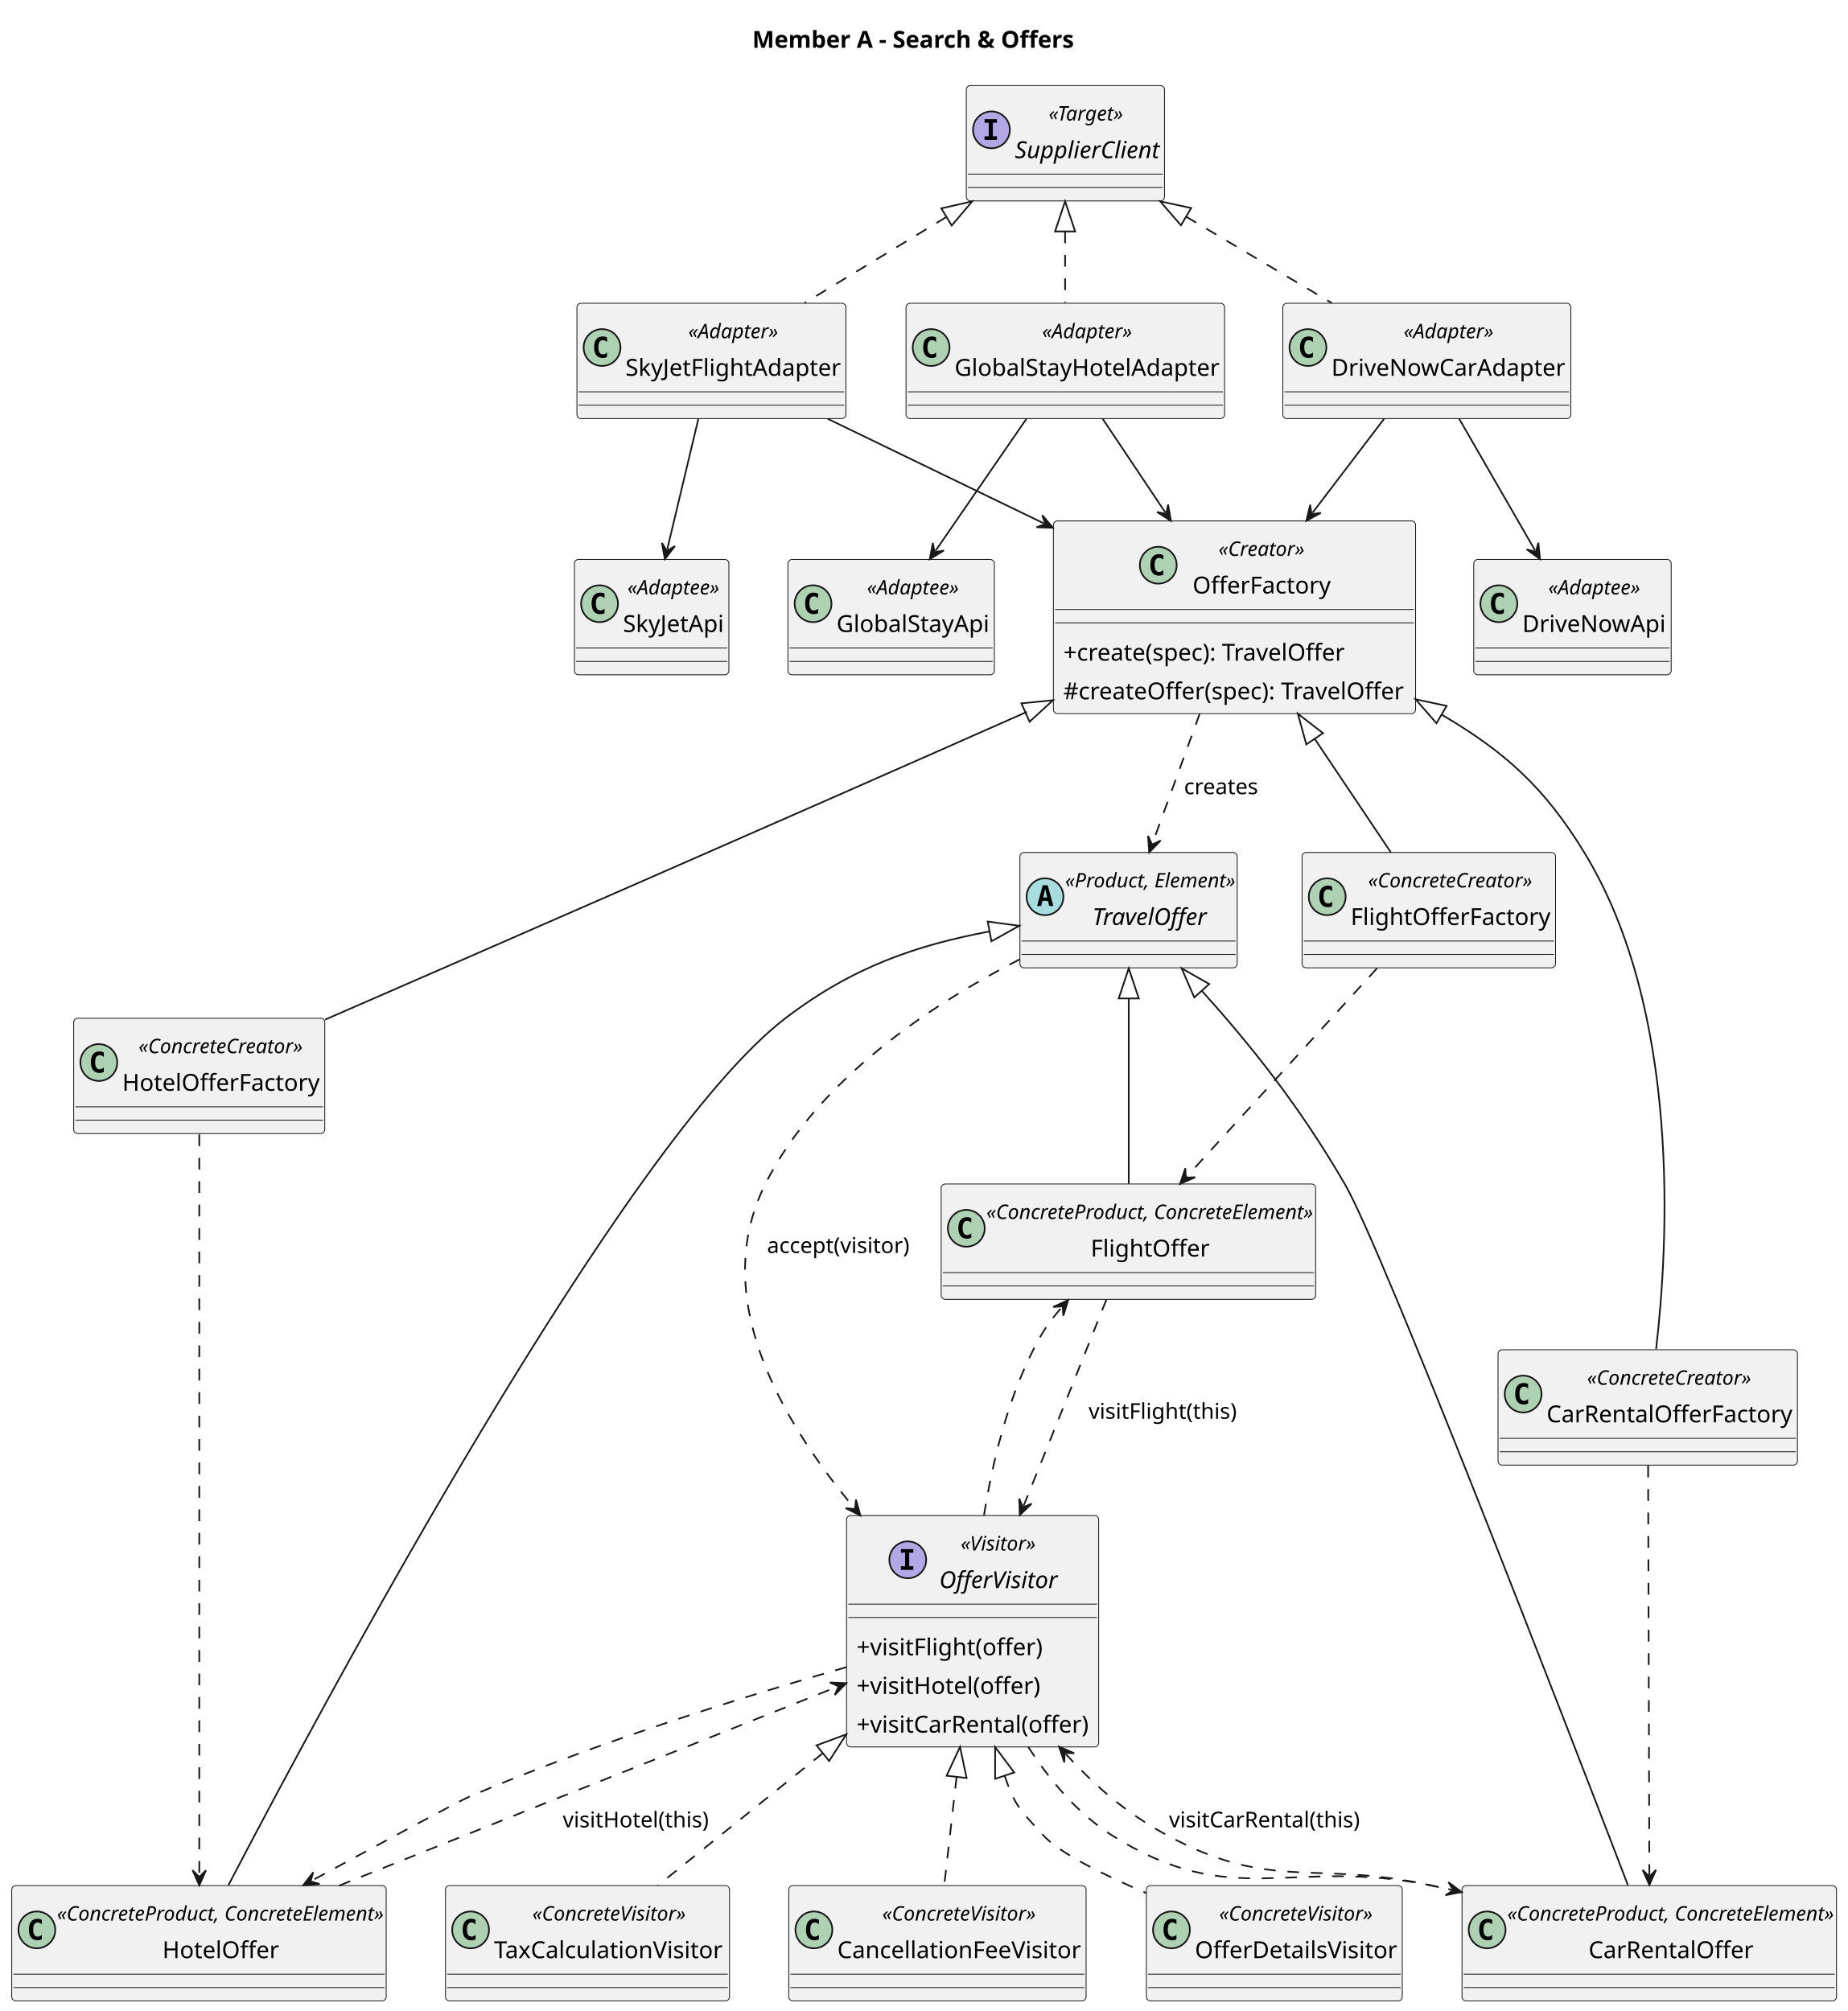
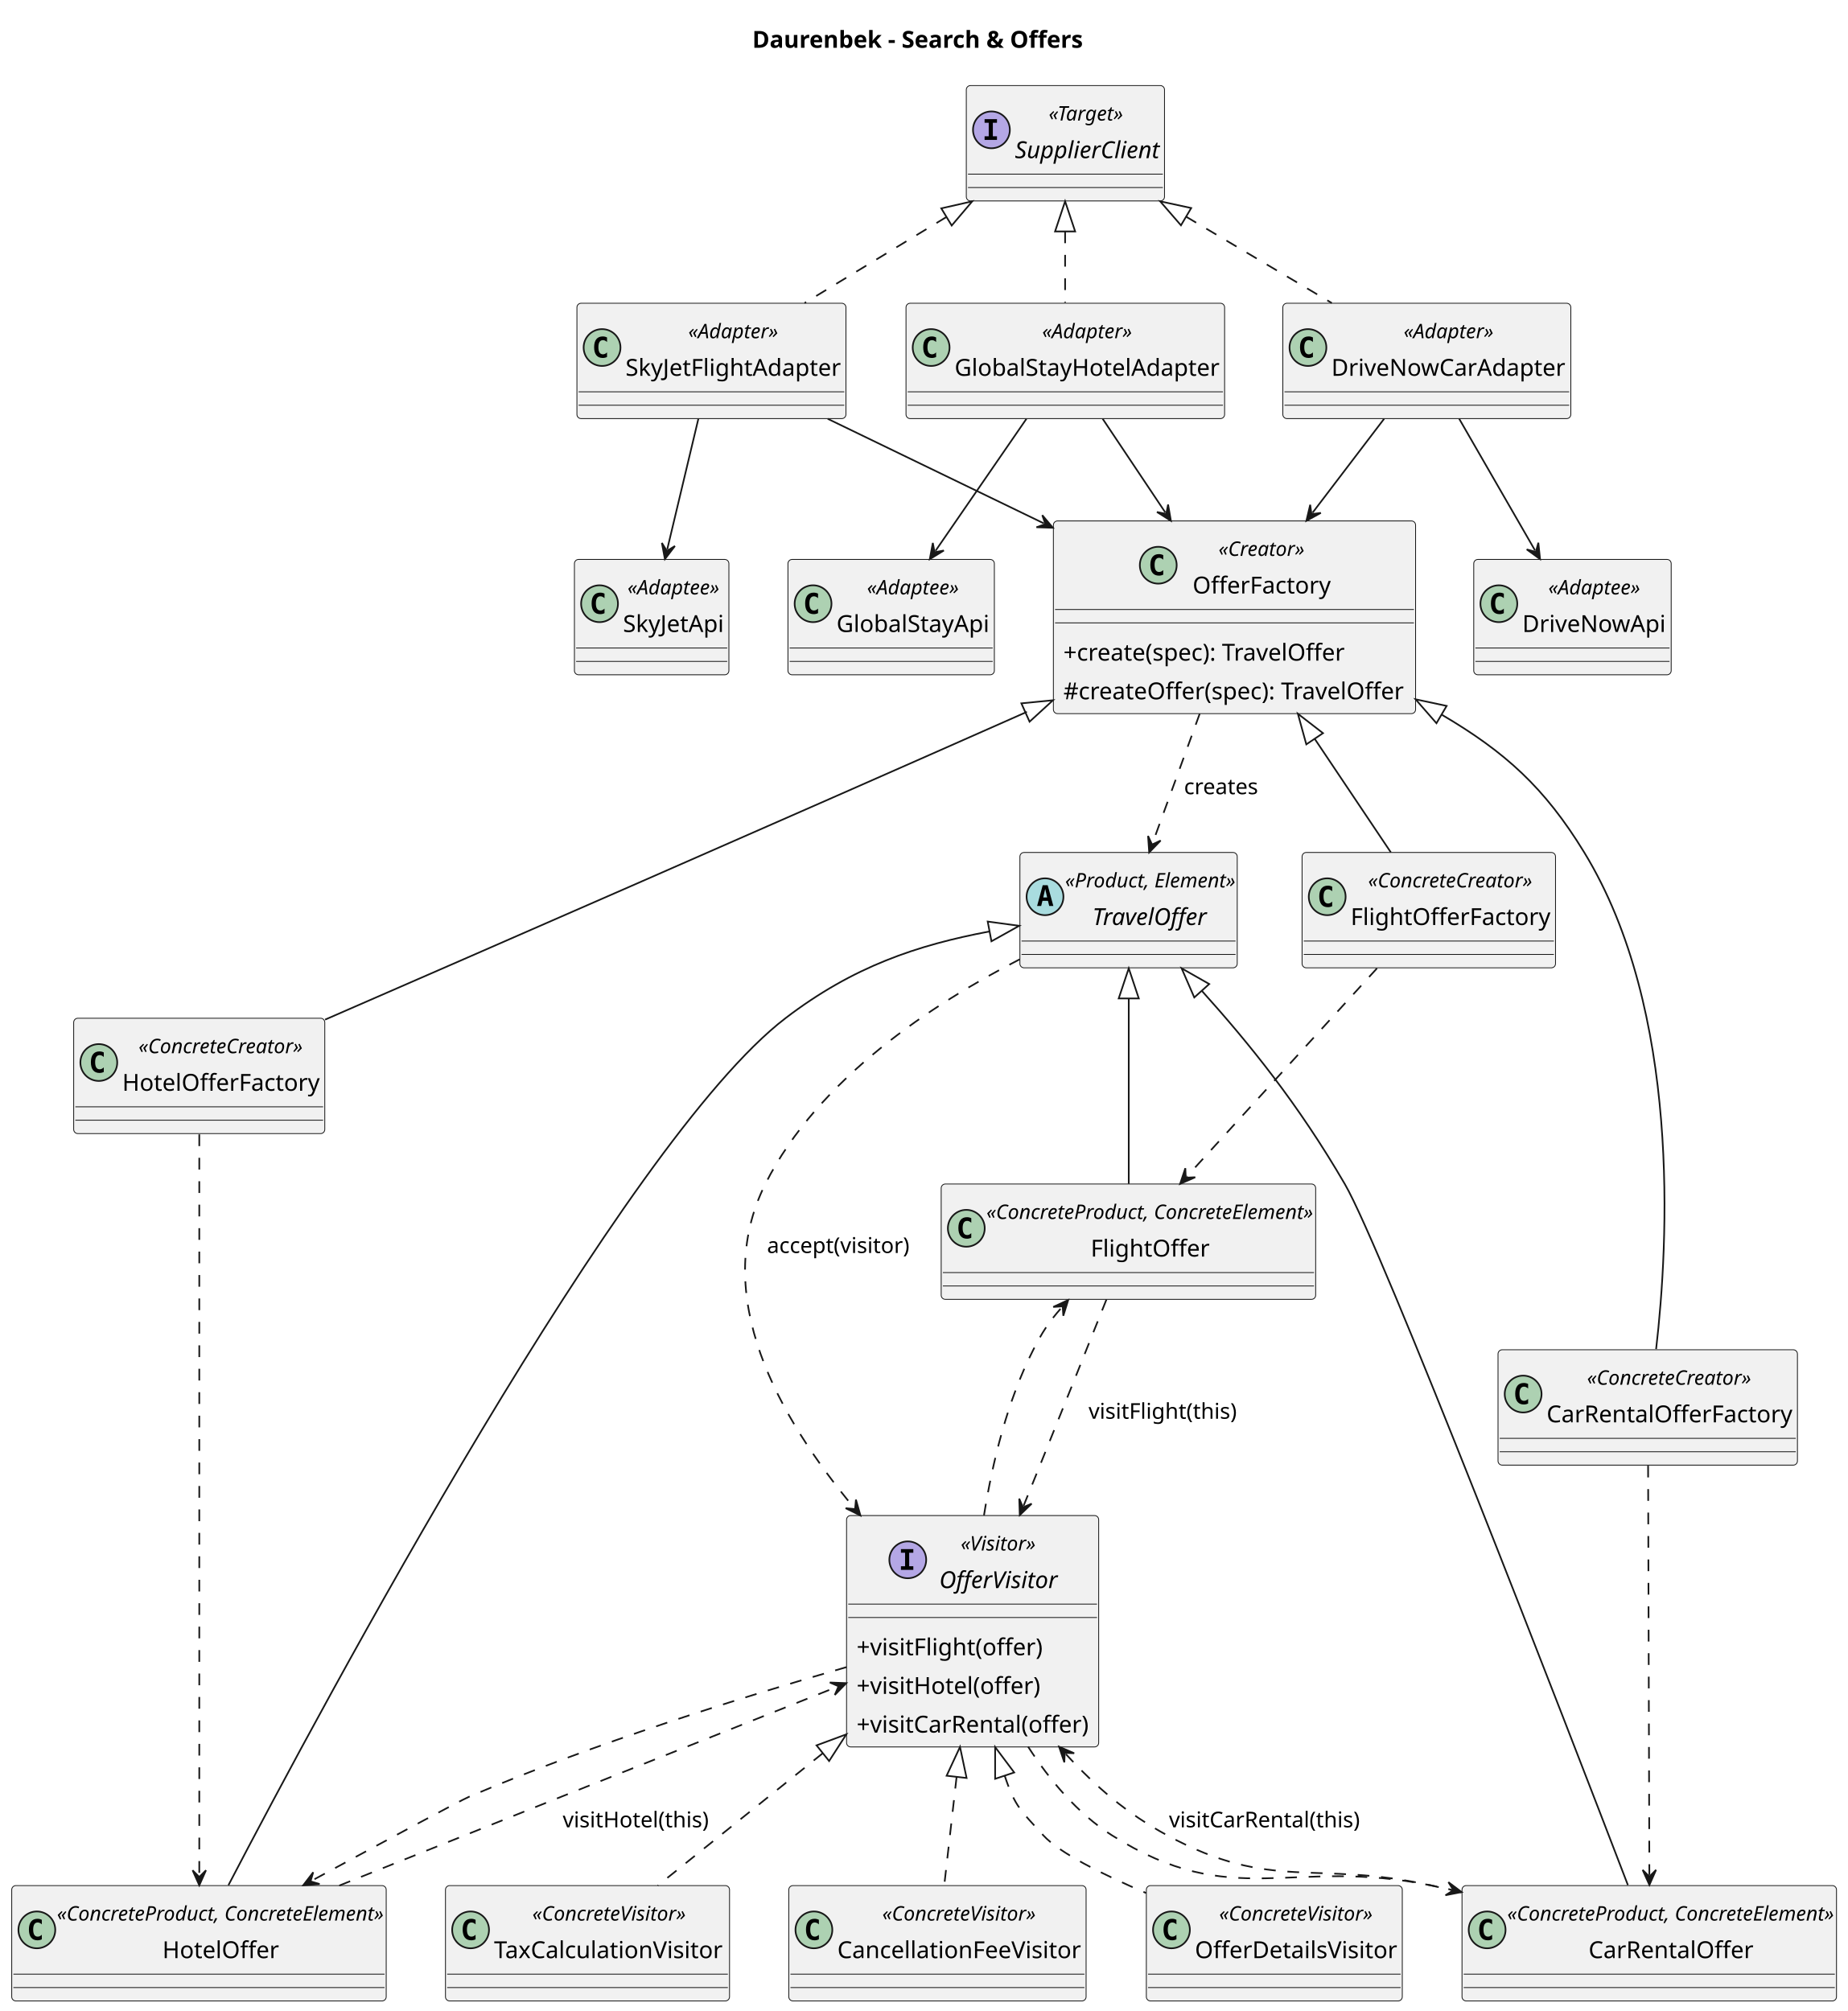
<svg xmlns="http://www.w3.org/2000/svg" contentStyleType="text/css" height="1201px" preserveAspectRatio="none" style="width:1103px;height:1201px;background:#FFFFFF;" version="1.1" viewBox="0 0 1103 1201" width="1103px" zoomAndPan="magnify">
  <defs />
  <g>
-     <text fill="#000000" font-family="sans-serif" font-size="14" font-weight="bold" lengthAdjust="spacing" textLength="191.225" x="449.194" y="28.536">Member A - Search &amp; Offers</text>
+     <text fill="#000000" font-family="sans-serif" font-size="14" font-weight="bold" lengthAdjust="spacing" textLength="191.225" x="449.194" y="28.536">Daurenbek - Search &amp; Offers</text>
    <g id="elem_OfferFactory">
      <rect codeLine="4" fill="#F1F1F1" height="115.1" id="OfferFactory" rx="2.5" ry="2.5" style="stroke:#181818;stroke-width:0.5;" width="216.273" x="629" y="311.1" />
      <ellipse cx="691.622" cy="337.55" fill="#ADD1B2" rx="11" ry="11" style="stroke:#181818;stroke-width:1;" />
      <path d="M694.591,343.19 Q694.012,343.487 693.372,343.628 Q692.731,343.784 692.028,343.784 Q689.528,343.784 688.2,342.144 Q686.887,340.487 686.887,337.362 Q686.887,334.237 688.2,332.581 Q689.528,330.925 692.028,330.925 Q692.731,330.925 693.372,331.081 Q694.028,331.237 694.591,331.534 L694.591,334.253 Q693.966,333.675 693.372,333.409 Q692.778,333.128 692.153,333.128 Q690.809,333.128 690.122,334.206 Q689.434,335.269 689.434,337.362 Q689.434,339.456 690.122,340.534 Q690.809,341.597 692.153,341.597 Q692.778,341.597 693.372,341.331 Q693.966,341.05 694.591,340.472 L694.591,343.19 Z " fill="#000000" />
      <text fill="#000000" font-family="sans-serif" font-size="12" font-style="italic" lengthAdjust="spacing" textLength="51.588" x="727.592" y="331.988">«Creator»</text>
      <text fill="#000000" font-family="sans-serif" font-size="14" lengthAdjust="spacing" textLength="82.53" x="712.122" y="354.436">OfferFactory</text>
      <line style="stroke:#181818;stroke-width:0.5;" x1="630" x2="844.273" y1="364" y2="364" />
      <line style="stroke:#181818;stroke-width:0.5;" x1="630" x2="844.273" y1="372" y2="372" />
      <text fill="#000000" font-family="sans-serif" font-size="14" lengthAdjust="spacing" textLength="168.993" x="635" y="394.536">+create(spec): TravelOffer</text>
      <text fill="#000000" font-family="sans-serif" font-size="14" lengthAdjust="spacing" textLength="204.273" x="635" y="417.636">#createOffer(spec): TravelOffer</text>
    </g>
    <g id="elem_FlightOfferFactory">
      <rect codeLine="8" fill="#F1F1F1" height="68.9" id="FlightOfferFactory" rx="2.5" ry="2.5" style="stroke:#181818;stroke-width:0.5;" width="151.336" x="777.5" y="509.1" />
      <ellipse cx="792.5" cy="535.55" fill="#ADD1B2" rx="11" ry="11" style="stroke:#181818;stroke-width:1;" />
      <path d="M795.469,541.191 Q794.891,541.487 794.25,541.628 Q793.609,541.784 792.906,541.784 Q790.406,541.784 789.078,540.144 Q787.766,538.487 787.766,535.362 Q787.766,532.237 789.078,530.581 Q790.406,528.925 792.906,528.925 Q793.609,528.925 794.25,529.081 Q794.906,529.237 795.469,529.534 L795.469,532.253 Q794.844,531.675 794.25,531.409 Q793.656,531.128 793.031,531.128 Q791.688,531.128 791,532.206 Q790.312,533.269 790.312,535.362 Q790.312,537.456 791,538.534 Q791.688,539.597 793.031,539.597 Q793.656,539.597 794.25,539.331 Q794.844,539.05 795.469,538.472 L795.469,541.191 Z " fill="#000000" />
      <text fill="#000000" font-family="sans-serif" font-size="12" font-style="italic" lengthAdjust="spacing" textLength="98.509" x="816.913" y="529.988">«ConcreteCreator»</text>
      <text fill="#000000" font-family="sans-serif" font-size="14" lengthAdjust="spacing" textLength="119.336" x="806.5" y="552.436">FlightOfferFactory</text>
      <line style="stroke:#181818;stroke-width:0.5;" x1="778.5" x2="927.836" y1="562" y2="562" />
      <line style="stroke:#181818;stroke-width:0.5;" x1="778.5" x2="927.836" y1="570" y2="570" />
    </g>
    <g id="elem_HotelOfferFactory">
      <rect codeLine="9" fill="#F1F1F1" height="68.9" id="HotelOfferFactory" rx="2.5" ry="2.5" style="stroke:#181818;stroke-width:0.5;" width="149.936" x="44" y="608.1" />
      <ellipse cx="59" cy="634.55" fill="#ADD1B2" rx="11" ry="11" style="stroke:#181818;stroke-width:1;" />
      <path d="M61.969,640.191 Q61.391,640.487 60.75,640.628 Q60.109,640.784 59.406,640.784 Q56.906,640.784 55.578,639.144 Q54.266,637.487 54.266,634.362 Q54.266,631.237 55.578,629.581 Q56.906,627.925 59.406,627.925 Q60.109,627.925 60.75,628.081 Q61.406,628.237 61.969,628.534 L61.969,631.253 Q61.344,630.675 60.75,630.409 Q60.156,630.128 59.531,630.128 Q58.188,630.128 57.5,631.206 Q56.812,632.269 56.812,634.362 Q56.812,636.456 57.5,637.534 Q58.188,638.597 59.531,638.597 Q60.156,638.597 60.75,638.331 Q61.344,638.05 61.969,637.472 L61.969,640.191 Z " fill="#000000" />
      <text fill="#000000" font-family="sans-serif" font-size="12" font-style="italic" lengthAdjust="spacing" textLength="98.509" x="82.713" y="628.988">«ConcreteCreator»</text>
      <text fill="#000000" font-family="sans-serif" font-size="14" lengthAdjust="spacing" textLength="117.936" x="73" y="651.436">HotelOfferFactory</text>
      <line style="stroke:#181818;stroke-width:0.5;" x1="45" x2="192.936" y1="661" y2="661" />
      <line style="stroke:#181818;stroke-width:0.5;" x1="45" x2="192.936" y1="669" y2="669" />
    </g>
    <g id="elem_CarRentalOfferFactory">
      <rect codeLine="10" fill="#F1F1F1" height="68.9" id="CarRentalOfferFactory" rx="2.5" ry="2.5" style="stroke:#181818;stroke-width:0.5;" width="178.789" x="894.5" y="806.1" />
      <ellipse cx="909.5" cy="832.55" fill="#ADD1B2" rx="11" ry="11" style="stroke:#181818;stroke-width:1;" />
      <path d="M912.469,838.191 Q911.891,838.487 911.25,838.628 Q910.609,838.784 909.906,838.784 Q907.406,838.784 906.078,837.144 Q904.766,835.487 904.766,832.362 Q904.766,829.237 906.078,827.581 Q907.406,825.925 909.906,825.925 Q910.609,825.925 911.25,826.081 Q911.906,826.237 912.469,826.534 L912.469,829.253 Q911.844,828.675 911.25,828.409 Q910.656,828.128 910.031,828.128 Q908.688,828.128 908,829.206 Q907.312,830.269 907.312,832.362 Q907.312,834.456 908,835.534 Q908.688,836.597 910.031,836.597 Q910.656,836.597 911.25,836.331 Q911.844,836.05 912.469,835.472 L912.469,838.191 Z " fill="#000000" />
      <text fill="#000000" font-family="sans-serif" font-size="12" font-style="italic" lengthAdjust="spacing" textLength="98.509" x="947.64" y="826.988">«ConcreteCreator»</text>
      <text fill="#000000" font-family="sans-serif" font-size="14" lengthAdjust="spacing" textLength="146.789" x="923.5" y="849.436">CarRentalOfferFactory</text>
      <line style="stroke:#181818;stroke-width:0.5;" x1="895.5" x2="1072.289" y1="859" y2="859" />
      <line style="stroke:#181818;stroke-width:0.5;" x1="895.5" x2="1072.289" y1="867" y2="867" />
    </g>
    <g id="elem_TravelOffer">
      <rect codeLine="11" fill="#F1F1F1" height="68.9" id="TravelOffer" rx="2.5" ry="2.5" style="stroke:#181818;stroke-width:0.5;" width="129.773" x="609" y="509.1" />
      <ellipse cx="624" cy="535.55" fill="#A9DCDF" rx="11" ry="11" style="stroke:#181818;stroke-width:1;" />
      <path d="M624.109,530.894 L622.953,535.972 L625.281,535.972 L624.109,530.894 Z M622.625,528.659 L625.609,528.659 L628.969,541.05 L626.516,541.05 L625.75,537.987 L622.469,537.987 L621.719,541.05 L619.281,541.05 L622.625,528.659 Z " fill="#000000" />
      <text fill="#000000" font-family="sans-serif" font-size="12" font-style="italic" lengthAdjust="spacing" textLength="101.773" x="636" y="529.988">«Product, Element»</text>
      <text fill="#000000" font-family="sans-serif" font-size="14" font-style="italic" lengthAdjust="spacing" textLength="69.23" x="652.271" y="552.436">TravelOffer</text>
      <line style="stroke:#181818;stroke-width:0.5;" x1="610" x2="737.773" y1="562" y2="562" />
      <line style="stroke:#181818;stroke-width:0.5;" x1="610" x2="737.773" y1="570" y2="570" />
    </g>
    <g id="elem_FlightOffer">
      <rect codeLine="12" fill="#F1F1F1" height="68.9" id="FlightOffer" rx="2.5" ry="2.5" style="stroke:#181818;stroke-width:0.5;" width="223.613" x="562" y="707.1" />
      <ellipse cx="577" cy="733.55" fill="#ADD1B2" rx="11" ry="11" style="stroke:#181818;stroke-width:1;" />
      <path d="M579.969,739.191 Q579.391,739.487 578.75,739.628 Q578.109,739.784 577.406,739.784 Q574.906,739.784 573.578,738.144 Q572.266,736.487 572.266,733.362 Q572.266,730.237 573.578,728.581 Q574.906,726.925 577.406,726.925 Q578.109,726.925 578.75,727.081 Q579.406,727.237 579.969,727.534 L579.969,730.253 Q579.344,729.675 578.75,729.409 Q578.156,729.128 577.531,729.128 Q576.188,729.128 575.5,730.206 Q574.812,731.269 574.812,733.362 Q574.812,735.456 575.5,736.534 Q576.188,737.597 577.531,737.597 Q578.156,737.597 578.75,737.331 Q579.344,737.05 579.969,736.472 L579.969,739.191 Z " fill="#000000" />
      <text fill="#000000" font-family="sans-serif" font-size="12" font-style="italic" lengthAdjust="spacing" textLength="195.613" x="589" y="727.988">«ConcreteProduct, ConcreteElement»</text>
      <text fill="#000000" font-family="sans-serif" font-size="14" lengthAdjust="spacing" textLength="71.05" x="651.282" y="750.436">FlightOffer</text>
      <line style="stroke:#181818;stroke-width:0.5;" x1="563" x2="784.613" y1="760" y2="760" />
      <line style="stroke:#181818;stroke-width:0.5;" x1="563" x2="784.613" y1="768" y2="768" />
    </g>
    <g id="elem_HotelOffer">
      <rect codeLine="13" fill="#F1F1F1" height="68.9" id="HotelOffer" rx="2.5" ry="2.5" style="stroke:#181818;stroke-width:0.5;" width="223.613" x="7" y="1126.1" />
      <ellipse cx="22" cy="1152.55" fill="#ADD1B2" rx="11" ry="11" style="stroke:#181818;stroke-width:1;" />
      <path d="M24.969,1158.19 Q24.391,1158.487 23.75,1158.628 Q23.109,1158.784 22.406,1158.784 Q19.906,1158.784 18.578,1157.144 Q17.266,1155.487 17.266,1152.362 Q17.266,1149.237 18.578,1147.581 Q19.906,1145.925 22.406,1145.925 Q23.109,1145.925 23.75,1146.081 Q24.406,1146.237 24.969,1146.534 L24.969,1149.253 Q24.344,1148.675 23.75,1148.409 Q23.156,1148.128 22.531,1148.128 Q21.188,1148.128 20.5,1149.206 Q19.812,1150.269 19.812,1152.362 Q19.812,1154.456 20.5,1155.534 Q21.188,1156.597 22.531,1156.597 Q23.156,1156.597 23.75,1156.331 Q24.344,1156.05 24.969,1155.472 L24.969,1158.19 Z " fill="#000000" />
      <text fill="#000000" font-family="sans-serif" font-size="12" font-style="italic" lengthAdjust="spacing" textLength="195.613" x="34" y="1146.988">«ConcreteProduct, ConcreteElement»</text>
      <text fill="#000000" font-family="sans-serif" font-size="14" lengthAdjust="spacing" textLength="69.65" x="96.982" y="1169.436">HotelOffer</text>
      <line style="stroke:#181818;stroke-width:0.5;" x1="8" x2="229.613" y1="1179" y2="1179" />
      <line style="stroke:#181818;stroke-width:0.5;" x1="8" x2="229.613" y1="1187" y2="1187" />
    </g>
    <g id="elem_CarRentalOffer">
      <rect codeLine="14" fill="#F1F1F1" height="68.9" id="CarRentalOffer" rx="2.5" ry="2.5" style="stroke:#181818;stroke-width:0.5;" width="223.613" x="873" y="1126.1" />
      <ellipse cx="888" cy="1152.55" fill="#ADD1B2" rx="11" ry="11" style="stroke:#181818;stroke-width:1;" />
      <path d="M890.969,1158.19 Q890.391,1158.487 889.75,1158.628 Q889.109,1158.784 888.406,1158.784 Q885.906,1158.784 884.578,1157.144 Q883.266,1155.487 883.266,1152.362 Q883.266,1149.237 884.578,1147.581 Q885.906,1145.925 888.406,1145.925 Q889.109,1145.925 889.75,1146.081 Q890.406,1146.237 890.969,1146.534 L890.969,1149.253 Q890.344,1148.675 889.75,1148.409 Q889.156,1148.128 888.531,1148.128 Q887.188,1148.128 886.5,1149.206 Q885.812,1150.269 885.812,1152.362 Q885.812,1154.456 886.5,1155.534 Q887.188,1156.597 888.531,1156.597 Q889.156,1156.597 889.75,1156.331 Q890.344,1156.05 890.969,1155.472 L890.969,1158.19 Z " fill="#000000" />
      <text fill="#000000" font-family="sans-serif" font-size="12" font-style="italic" lengthAdjust="spacing" textLength="195.613" x="900" y="1146.988">«ConcreteProduct, ConcreteElement»</text>
      <text fill="#000000" font-family="sans-serif" font-size="14" lengthAdjust="spacing" textLength="98.504" x="948.555" y="1169.436">CarRentalOffer</text>
      <line style="stroke:#181818;stroke-width:0.5;" x1="874" x2="1095.613" y1="1179" y2="1179" />
      <line style="stroke:#181818;stroke-width:0.5;" x1="874" x2="1095.613" y1="1187" y2="1187" />
    </g>
    <g id="elem_SupplierClient">
      <rect codeLine="25" fill="#F1F1F1" height="68.9" id="SupplierClient" rx="2.5" ry="2.5" style="stroke:#181818;stroke-width:0.5;" width="118.352" x="577" y="51.1" />
      <ellipse cx="592" cy="77.55" fill="#B4A7E5" rx="11" ry="11" style="stroke:#181818;stroke-width:1;" />
      <path d="M587.922,73.316 L587.922,71.159 L595.312,71.159 L595.312,73.316 L592.844,73.316 L592.844,81.394 L595.312,81.394 L595.312,83.55 L587.922,83.55 L587.922,81.394 L590.391,81.394 L590.391,73.316 L587.922,73.316 Z " fill="#000000" />
      <text fill="#000000" font-family="sans-serif" font-size="12" font-style="italic" lengthAdjust="spacing" textLength="45.972" x="626.19" y="71.988">«Target»</text>
      <text fill="#000000" font-family="sans-serif" font-size="14" font-style="italic" lengthAdjust="spacing" textLength="86.352" x="606" y="94.436">SupplierClient</text>
      <line style="stroke:#181818;stroke-width:0.5;" x1="578" x2="694.352" y1="104" y2="104" />
      <line style="stroke:#181818;stroke-width:0.5;" x1="578" x2="694.352" y1="112" y2="112" />
    </g>
    <g id="elem_SkyJetFlightAdapter">
      <rect codeLine="26" fill="#F1F1F1" height="68.9" id="SkyJetFlightAdapter" rx="2.5" ry="2.5" style="stroke:#181818;stroke-width:0.5;" width="160.631" x="344.5" y="181.1" />
      <ellipse cx="359.5" cy="207.55" fill="#ADD1B2" rx="11" ry="11" style="stroke:#181818;stroke-width:1;" />
      <path d="M362.469,213.19 Q361.891,213.487 361.25,213.628 Q360.609,213.784 359.906,213.784 Q357.406,213.784 356.078,212.144 Q354.766,210.487 354.766,207.362 Q354.766,204.237 356.078,202.581 Q357.406,200.925 359.906,200.925 Q360.609,200.925 361.25,201.081 Q361.906,201.237 362.469,201.534 L362.469,204.253 Q361.844,203.675 361.25,203.409 Q360.656,203.128 360.031,203.128 Q358.688,203.128 358,204.206 Q357.312,205.269 357.312,207.362 Q357.312,209.456 358,210.534 Q358.688,211.597 360.031,211.597 Q360.656,211.597 361.25,211.331 Q361.844,211.05 362.469,210.472 L362.469,213.19 Z " fill="#000000" />
      <text fill="#000000" font-family="sans-serif" font-size="12" font-style="italic" lengthAdjust="spacing" textLength="53.652" x="410.99" y="201.988">«Adapter»</text>
      <text fill="#000000" font-family="sans-serif" font-size="14" lengthAdjust="spacing" textLength="128.631" x="373.5" y="224.436">SkyJetFlightAdapter</text>
      <line style="stroke:#181818;stroke-width:0.5;" x1="345.5" x2="504.132" y1="234" y2="234" />
      <line style="stroke:#181818;stroke-width:0.5;" x1="345.5" x2="504.132" y1="242" y2="242" />
    </g>
    <g id="elem_GlobalStayHotelAdapter">
      <rect codeLine="27" fill="#F1F1F1" height="68.9" id="GlobalStayHotelAdapter" rx="2.5" ry="2.5" style="stroke:#181818;stroke-width:0.5;" width="190.241" x="541" y="181.1" />
      <ellipse cx="556" cy="207.55" fill="#ADD1B2" rx="11" ry="11" style="stroke:#181818;stroke-width:1;" />
      <path d="M558.969,213.19 Q558.391,213.487 557.75,213.628 Q557.109,213.784 556.406,213.784 Q553.906,213.784 552.578,212.144 Q551.266,210.487 551.266,207.362 Q551.266,204.237 552.578,202.581 Q553.906,200.925 556.406,200.925 Q557.109,200.925 557.75,201.081 Q558.406,201.237 558.969,201.534 L558.969,204.253 Q558.344,203.675 557.75,203.409 Q557.156,203.128 556.531,203.128 Q555.188,203.128 554.5,204.206 Q553.812,205.269 553.812,207.362 Q553.812,209.456 554.5,210.534 Q555.188,211.597 556.531,211.597 Q557.156,211.597 557.75,211.331 Q558.344,211.05 558.969,210.472 L558.969,213.19 Z " fill="#000000" />
      <text fill="#000000" font-family="sans-serif" font-size="12" font-style="italic" lengthAdjust="spacing" textLength="53.652" x="622.294" y="201.988">«Adapter»</text>
      <text fill="#000000" font-family="sans-serif" font-size="14" lengthAdjust="spacing" textLength="158.241" x="570" y="224.436">GlobalStayHotelAdapter</text>
      <line style="stroke:#181818;stroke-width:0.5;" x1="542" x2="730.241" y1="234" y2="234" />
      <line style="stroke:#181818;stroke-width:0.5;" x1="542" x2="730.241" y1="242" y2="242" />
    </g>
    <g id="elem_DriveNowCarAdapter">
      <rect codeLine="28" fill="#F1F1F1" height="68.9" id="DriveNowCarAdapter" rx="2.5" ry="2.5" style="stroke:#181818;stroke-width:0.5;" width="171.971" x="766" y="181.1" />
      <ellipse cx="781" cy="207.55" fill="#ADD1B2" rx="11" ry="11" style="stroke:#181818;stroke-width:1;" />
      <path d="M783.969,213.19 Q783.391,213.487 782.75,213.628 Q782.109,213.784 781.406,213.784 Q778.906,213.784 777.578,212.144 Q776.266,210.487 776.266,207.362 Q776.266,204.237 777.578,202.581 Q778.906,200.925 781.406,200.925 Q782.109,200.925 782.75,201.081 Q783.406,201.237 783.969,201.534 L783.969,204.253 Q783.344,203.675 782.75,203.409 Q782.156,203.128 781.531,203.128 Q780.188,203.128 779.5,204.206 Q778.812,205.269 778.812,207.362 Q778.812,209.456 779.5,210.534 Q780.188,211.597 781.531,211.597 Q782.156,211.597 782.75,211.331 Q783.344,211.05 783.969,210.472 L783.969,213.19 Z " fill="#000000" />
      <text fill="#000000" font-family="sans-serif" font-size="12" font-style="italic" lengthAdjust="spacing" textLength="53.652" x="838.159" y="201.988">«Adapter»</text>
      <text fill="#000000" font-family="sans-serif" font-size="14" lengthAdjust="spacing" textLength="139.971" x="795" y="224.436">DriveNowCarAdapter</text>
      <line style="stroke:#181818;stroke-width:0.5;" x1="767" x2="936.971" y1="234" y2="234" />
      <line style="stroke:#181818;stroke-width:0.5;" x1="767" x2="936.971" y1="242" y2="242" />
    </g>
    <g id="elem_SkyJetApi">
      <rect codeLine="29" fill="#F1F1F1" height="68.9" id="SkyJetApi" rx="2.5" ry="2.5" style="stroke:#181818;stroke-width:0.5;" width="92.242" x="343" y="334.1" />
      <ellipse cx="358" cy="360.55" fill="#ADD1B2" rx="11" ry="11" style="stroke:#181818;stroke-width:1;" />
      <path d="M360.969,366.19 Q360.391,366.487 359.75,366.628 Q359.109,366.784 358.406,366.784 Q355.906,366.784 354.578,365.144 Q353.266,363.487 353.266,360.362 Q353.266,357.237 354.578,355.581 Q355.906,353.925 358.406,353.925 Q359.109,353.925 359.75,354.081 Q360.406,354.237 360.969,354.534 L360.969,357.253 Q360.344,356.675 359.75,356.409 Q359.156,356.128 358.531,356.128 Q357.188,356.128 356.5,357.206 Q355.812,358.269 355.812,360.362 Q355.812,362.456 356.5,363.534 Q357.188,364.597 358.531,364.597 Q359.156,364.597 359.75,364.331 Q360.344,364.05 360.969,363.472 L360.969,366.19 Z " fill="#000000" />
      <text fill="#000000" font-family="sans-serif" font-size="12" font-style="italic" lengthAdjust="spacing" textLength="54.864" x="374.689" y="354.988">«Adaptee»</text>
      <text fill="#000000" font-family="sans-serif" font-size="14" lengthAdjust="spacing" textLength="60.242" x="372" y="377.436">SkyJetApi</text>
      <line style="stroke:#181818;stroke-width:0.5;" x1="344" x2="434.242" y1="387" y2="387" />
      <line style="stroke:#181818;stroke-width:0.5;" x1="344" x2="434.242" y1="395" y2="395" />
    </g>
    <g id="elem_GlobalStayApi">
      <rect codeLine="30" fill="#F1F1F1" height="68.9" id="GlobalStayApi" rx="2.5" ry="2.5" style="stroke:#181818;stroke-width:0.5;" width="123.252" x="470.5" y="334.1" />
      <ellipse cx="485.5" cy="360.55" fill="#ADD1B2" rx="11" ry="11" style="stroke:#181818;stroke-width:1;" />
      <path d="M488.469,366.19 Q487.891,366.487 487.25,366.628 Q486.609,366.784 485.906,366.784 Q483.406,366.784 482.078,365.144 Q480.766,363.487 480.766,360.362 Q480.766,357.237 482.078,355.581 Q483.406,353.925 485.906,353.925 Q486.609,353.925 487.25,354.081 Q487.906,354.237 488.469,354.534 L488.469,357.253 Q487.844,356.675 487.25,356.409 Q486.656,356.128 486.031,356.128 Q484.688,356.128 484,357.206 Q483.312,358.269 483.312,360.362 Q483.312,362.456 484,363.534 Q484.688,364.597 486.031,364.597 Q486.656,364.597 487.25,364.331 Q487.844,364.05 488.469,363.472 L488.469,366.19 Z " fill="#000000" />
      <text fill="#000000" font-family="sans-serif" font-size="12" font-style="italic" lengthAdjust="spacing" textLength="54.864" x="517.694" y="354.988">«Adaptee»</text>
      <text fill="#000000" font-family="sans-serif" font-size="14" lengthAdjust="spacing" textLength="91.252" x="499.5" y="377.436">GlobalStayApi</text>
      <line style="stroke:#181818;stroke-width:0.5;" x1="471.5" x2="592.752" y1="387" y2="387" />
      <line style="stroke:#181818;stroke-width:0.5;" x1="471.5" x2="592.752" y1="395" y2="395" />
    </g>
    <g id="elem_DriveNowApi">
      <rect codeLine="31" fill="#F1F1F1" height="68.9" id="DriveNowApi" rx="2.5" ry="2.5" style="stroke:#181818;stroke-width:0.5;" width="117.904" x="880" y="334.1" />
      <ellipse cx="895" cy="360.55" fill="#ADD1B2" rx="11" ry="11" style="stroke:#181818;stroke-width:1;" />
      <path d="M897.969,366.19 Q897.391,366.487 896.75,366.628 Q896.109,366.784 895.406,366.784 Q892.906,366.784 891.578,365.144 Q890.266,363.487 890.266,360.362 Q890.266,357.237 891.578,355.581 Q892.906,353.925 895.406,353.925 Q896.109,353.925 896.75,354.081 Q897.406,354.237 897.969,354.534 L897.969,357.253 Q897.344,356.675 896.75,356.409 Q896.156,356.128 895.531,356.128 Q894.188,356.128 893.5,357.206 Q892.812,358.269 892.812,360.362 Q892.812,362.456 893.5,363.534 Q894.188,364.597 895.531,364.597 Q896.156,364.597 896.75,364.331 Q897.344,364.05 897.969,363.472 L897.969,366.19 Z " fill="#000000" />
      <text fill="#000000" font-family="sans-serif" font-size="12" font-style="italic" lengthAdjust="spacing" textLength="54.864" x="924.52" y="354.988">«Adaptee»</text>
      <text fill="#000000" font-family="sans-serif" font-size="14" lengthAdjust="spacing" textLength="85.904" x="909" y="377.436">DriveNowApi</text>
      <line style="stroke:#181818;stroke-width:0.5;" x1="881" x2="996.904" y1="387" y2="387" />
      <line style="stroke:#181818;stroke-width:0.5;" x1="881" x2="996.904" y1="395" y2="395" />
    </g>
    <g id="elem_OfferVisitor">
      <rect codeLine="41" fill="#F1F1F1" height="138.2" id="OfferVisitor" rx="2.5" ry="2.5" style="stroke:#181818;stroke-width:0.5;" width="150.543" x="505.5" y="905.1" />
      <ellipse cx="542.049" cy="931.55" fill="#B4A7E5" rx="11" ry="11" style="stroke:#181818;stroke-width:1;" />
      <path d="M537.971,927.316 L537.971,925.159 L545.361,925.159 L545.361,927.316 L542.892,927.316 L542.892,935.394 L545.361,935.394 L545.361,937.55 L537.971,937.55 L537.971,935.394 L540.439,935.394 L540.439,927.316 L537.971,927.316 Z " fill="#000000" />
      <text fill="#000000" font-family="sans-serif" font-size="12" font-style="italic" lengthAdjust="spacing" textLength="44.964" x="573.684" y="925.988">«Visitor»</text>
      <text fill="#000000" font-family="sans-serif" font-size="14" font-style="italic" lengthAdjust="spacing" textLength="70.658" x="560.837" y="948.436">OfferVisitor</text>
      <line style="stroke:#181818;stroke-width:0.5;" x1="506.5" x2="655.043" y1="958" y2="958" />
      <line style="stroke:#181818;stroke-width:0.5;" x1="506.5" x2="655.043" y1="966" y2="966" />
      <text fill="#000000" font-family="sans-serif" font-size="14" lengthAdjust="spacing" textLength="111.09" x="511.5" y="988.536">+visitFlight(offer)</text>
      <text fill="#000000" font-family="sans-serif" font-size="14" lengthAdjust="spacing" textLength="109.69" x="511.5" y="1011.636">+visitHotel(offer)</text>
      <text fill="#000000" font-family="sans-serif" font-size="14" lengthAdjust="spacing" textLength="138.543" x="511.5" y="1034.736">+visitCarRental(offer)</text>
    </g>
    <g id="elem_TaxCalculationVisitor">
      <rect codeLine="46" fill="#F1F1F1" height="68.9" id="TaxCalculationVisitor" rx="2.5" ry="2.5" style="stroke:#181818;stroke-width:0.5;" width="169.619" x="266" y="1126.1" />
      <ellipse cx="281" cy="1152.55" fill="#ADD1B2" rx="11" ry="11" style="stroke:#181818;stroke-width:1;" />
      <path d="M283.969,1158.19 Q283.391,1158.487 282.75,1158.628 Q282.109,1158.784 281.406,1158.784 Q278.906,1158.784 277.578,1157.144 Q276.266,1155.487 276.266,1152.362 Q276.266,1149.237 277.578,1147.581 Q278.906,1145.925 281.406,1145.925 Q282.109,1145.925 282.75,1146.081 Q283.406,1146.237 283.969,1146.534 L283.969,1149.253 Q283.344,1148.675 282.75,1148.409 Q282.156,1148.128 281.531,1148.128 Q280.188,1148.128 279.5,1149.206 Q278.812,1150.269 278.812,1152.362 Q278.812,1154.456 279.5,1155.534 Q280.188,1156.597 281.531,1156.597 Q282.156,1156.597 282.75,1156.331 Q283.344,1156.05 283.969,1155.472 L283.969,1158.19 Z " fill="#000000" />
      <text fill="#000000" font-family="sans-serif" font-size="12" font-style="italic" lengthAdjust="spacing" textLength="91.885" x="317.867" y="1146.988">«ConcreteVisitor»</text>
      <text fill="#000000" font-family="sans-serif" font-size="14" lengthAdjust="spacing" textLength="137.619" x="295" y="1169.436">TaxCalculationVisitor</text>
      <line style="stroke:#181818;stroke-width:0.5;" x1="267" x2="434.62" y1="1179" y2="1179" />
      <line style="stroke:#181818;stroke-width:0.5;" x1="267" x2="434.62" y1="1187" y2="1187" />
    </g>
    <g id="elem_CancellationFeeVisitor">
      <rect codeLine="47" fill="#F1F1F1" height="68.9" id="CancellationFeeVisitor" rx="2.5" ry="2.5" style="stroke:#181818;stroke-width:0.5;" width="177.529" x="471" y="1126.1" />
      <ellipse cx="486" cy="1152.55" fill="#ADD1B2" rx="11" ry="11" style="stroke:#181818;stroke-width:1;" />
      <path d="M488.969,1158.19 Q488.391,1158.487 487.75,1158.628 Q487.109,1158.784 486.406,1158.784 Q483.906,1158.784 482.578,1157.144 Q481.266,1155.487 481.266,1152.362 Q481.266,1149.237 482.578,1147.581 Q483.906,1145.925 486.406,1145.925 Q487.109,1145.925 487.75,1146.081 Q488.406,1146.237 488.969,1146.534 L488.969,1149.253 Q488.344,1148.675 487.75,1148.409 Q487.156,1148.128 486.531,1148.128 Q485.188,1148.128 484.5,1149.206 Q483.812,1150.269 483.812,1152.362 Q483.812,1154.456 484.5,1155.534 Q485.188,1156.597 486.531,1156.597 Q487.156,1156.597 487.75,1156.331 Q488.344,1156.05 488.969,1155.472 L488.969,1158.19 Z " fill="#000000" />
      <text fill="#000000" font-family="sans-serif" font-size="12" font-style="italic" lengthAdjust="spacing" textLength="91.885" x="526.822" y="1146.988">«ConcreteVisitor»</text>
      <text fill="#000000" font-family="sans-serif" font-size="14" lengthAdjust="spacing" textLength="145.529" x="500" y="1169.436">CancellationFeeVisitor</text>
      <line style="stroke:#181818;stroke-width:0.5;" x1="472" x2="647.529" y1="1179" y2="1179" />
      <line style="stroke:#181818;stroke-width:0.5;" x1="472" x2="647.529" y1="1187" y2="1187" />
    </g>
    <g id="elem_OfferDetailsVisitor">
      <rect codeLine="48" fill="#F1F1F1" height="68.9" id="OfferDetailsVisitor" rx="2.5" ry="2.5" style="stroke:#181818;stroke-width:0.5;" width="152.833" x="684.5" y="1126.1" />
      <ellipse cx="699.5" cy="1152.55" fill="#ADD1B2" rx="11" ry="11" style="stroke:#181818;stroke-width:1;" />
      <path d="M702.469,1158.19 Q701.891,1158.487 701.25,1158.628 Q700.609,1158.784 699.906,1158.784 Q697.406,1158.784 696.078,1157.144 Q694.766,1155.487 694.766,1152.362 Q694.766,1149.237 696.078,1147.581 Q697.406,1145.925 699.906,1145.925 Q700.609,1145.925 701.25,1146.081 Q701.906,1146.237 702.469,1146.534 L702.469,1149.253 Q701.844,1148.675 701.25,1148.409 Q700.656,1148.128 700.031,1148.128 Q698.688,1148.128 698,1149.206 Q697.312,1150.269 697.312,1152.362 Q697.312,1154.456 698,1155.534 Q698.688,1156.597 700.031,1156.597 Q700.656,1156.597 701.25,1156.331 Q701.844,1156.05 702.469,1155.472 L702.469,1158.19 Z " fill="#000000" />
      <text fill="#000000" font-family="sans-serif" font-size="12" font-style="italic" lengthAdjust="spacing" textLength="91.885" x="727.975" y="1146.988">«ConcreteVisitor»</text>
      <text fill="#000000" font-family="sans-serif" font-size="14" lengthAdjust="spacing" textLength="120.834" x="713.5" y="1169.436">OfferDetailsVisitor</text>
      <line style="stroke:#181818;stroke-width:0.5;" x1="685.5" x2="836.333" y1="1179" y2="1179" />
      <line style="stroke:#181818;stroke-width:0.5;" x1="685.5" x2="836.333" y1="1187" y2="1187" />
    </g>
    <g id="link_OfferFactory_FlightOfferFactory">
      <path codeLine="15" d="M785.006,441.199 C803.376,468.589 814.77,485.59 830.52,509.07 " fill="none" id="OfferFactory-backto-FlightOfferFactory" style="stroke:#181818;stroke-width:1;" />
      <polygon fill="none" points="774.98,426.25,780.023,444.541,789.989,437.857,774.98,426.25" style="stroke:#181818;stroke-width:1;" />
    </g>
    <g id="link_OfferFactory_HotelOfferFactory">
      <path codeLine="16" d="M612.33,425.531 C606.32,428.211 616.81,423.53 611,426.1 C463.51,491.47 290.68,566.9 194.11,608.94 " fill="none" id="OfferFactory-backto-HotelOfferFactory" style="stroke:#181818;stroke-width:1;" />
      <polygon fill="none" points="628.77,418.2,609.887,420.051,614.774,431.01,628.77,418.2" style="stroke:#181818;stroke-width:1;" />
    </g>
    <g id="link_OfferFactory_CarRentalOfferFactory">
      <path codeLine="17" d="M860.778,426.752 C898.747,449.072 922.29,470.29 946,509.1 C1003.81,603.73 996.28,742.32 988.9,805.7 " fill="none" id="OfferFactory-backto-CarRentalOfferFactory" style="stroke:#181818;stroke-width:1;" />
      <polygon fill="none" points="845.26,417.63,857.737,431.924,863.818,421.579,845.26,417.63" style="stroke:#181818;stroke-width:1;" />
    </g>
    <g id="link_TravelOffer_FlightOffer">
      <path codeLine="18" d="M674,596.29 C674,632.3 674,671.05 674,707.02 " fill="none" id="TravelOffer-backto-FlightOffer" style="stroke:#181818;stroke-width:1;" />
      <polygon fill="none" points="674,578.29,668,596.29,680,596.29,674,578.29" style="stroke:#181818;stroke-width:1;" />
    </g>
    <g id="link_TravelOffer_HotelOffer">
      <path codeLine="19" d="M590.895,556.261 C547.725,564.441 509.55,577.09 469,608.1 C372.61,681.81 192.8,1017.67 136.39,1125.89 " fill="none" id="TravelOffer-backto-HotelOffer" style="stroke:#181818;stroke-width:1;" />
      <polygon fill="none" points="608.58,552.91,589.778,550.366,592.012,562.156,608.58,552.91" style="stroke:#181818;stroke-width:1;" />
    </g>
    <g id="link_TravelOffer_CarRentalOffer">
      <path codeLine="20" d="M717.589,591.68 C745.859,623.15 775.03,658.99 803,707.1 C825.43,745.67 934.27,1027.41 972.05,1125.8 " fill="none" id="TravelOffer-backto-CarRentalOffer" style="stroke:#181818;stroke-width:1;" />
      <polygon fill="none" points="705.56,578.29,713.125,595.69,722.052,587.671,705.56,578.29" style="stroke:#181818;stroke-width:1;" />
    </g>
    <g id="link_OfferFactory_TravelOffer">
      <path codeLine="21" d="M716.37,426.25 C706.4,453.64 696.813,479.952 688.263,503.432 " fill="none" id="OfferFactory-to-TravelOffer" style="stroke:#181818;stroke-width:1;stroke-dasharray:7.0,7.0;" />
      <polygon fill="#181818" points="686.21,509.07,693.048,501.982,687.921,504.372,685.531,499.245,686.21,509.07" style="stroke:#181818;stroke-width:1;" />
      <text fill="#000000" font-family="sans-serif" font-size="13" lengthAdjust="spacing" textLength="44.486" x="707" y="474.312">creates</text>
    </g>
    <g id="link_FlightOfferFactory_FlightOffer">
      <path codeLine="22" d="M822.23,578.29 C789.34,614.3 741.566,666.62 708.716,702.59 " fill="none" id="FlightOfferFactory-to-FlightOffer" style="stroke:#181818;stroke-width:1;stroke-dasharray:7.0,7.0;" />
      <polygon fill="#181818" points="704.67,707.02,713.693,703.072,708.042,703.328,707.786,697.677,704.67,707.02" style="stroke:#181818;stroke-width:1;" />
    </g>
    <g id="link_HotelOfferFactory_HotelOffer">
      <path codeLine="23" d="M119,677.46 C119,771.06 119,1026.6 119,1119.96 " fill="none" id="HotelOfferFactory-to-HotelOffer" style="stroke:#181818;stroke-width:1;stroke-dasharray:7.0,7.0;" />
      <polygon fill="#181818" points="119,1125.96,123,1116.96,119,1120.96,115,1116.96,119,1125.96" style="stroke:#181818;stroke-width:1;" />
    </g>
    <g id="link_CarRentalOfferFactory_CarRentalOffer">
      <path codeLine="24" d="M984.11,875.33 C984.3,936.39 984.681,1058.58 984.871,1119.74 " fill="none" id="CarRentalOfferFactory-to-CarRentalOffer" style="stroke:#181818;stroke-width:1;stroke-dasharray:7.0,7.0;" />
      <polygon fill="#181818" points="984.89,1125.74,988.862,1116.727,984.875,1120.74,980.862,1116.752,984.89,1125.74" style="stroke:#181818;stroke-width:1;" />
    </g>
    <g id="link_SupplierClient_SkyJetFlightAdapter">
      <path codeLine="32" d="M565.171,129.566 C534.281,148.306 511.32,162.23 480.43,180.97 " fill="none" id="SupplierClient-backto-SkyJetFlightAdapter" style="stroke:#181818;stroke-width:1;stroke-dasharray:7.0,7.0;" />
      <polygon fill="none" points="580.56,120.23,562.058,124.436,568.283,134.696,580.56,120.23" style="stroke:#181818;stroke-width:1;" />
    </g>
    <g id="link_SupplierClient_GlobalStayHotelAdapter">
      <path codeLine="33" d="M636,138.23 C636,156.9 636,162.05 636,180.75 " fill="none" id="SupplierClient-backto-GlobalStayHotelAdapter" style="stroke:#181818;stroke-width:1;stroke-dasharray:7.0,7.0;" />
      <polygon fill="none" points="636,120.23,630,138.23,642,138.23,636,120.23" style="stroke:#181818;stroke-width:1;" />
    </g>
    <g id="link_SupplierClient_DriveNowCarAdapter">
      <path codeLine="34" d="M708.236,129.405 C739.866,148.145 763.63,162.23 795.25,180.97 " fill="none" id="SupplierClient-backto-DriveNowCarAdapter" style="stroke:#181818;stroke-width:1;stroke-dasharray:7.0,7.0;" />
      <polygon fill="none" points="692.75,120.23,705.178,134.567,711.294,124.243,692.75,120.23" style="stroke:#181818;stroke-width:1;" />
    </g>
    <g id="link_SkyJetFlightAdapter_SkyJetApi">
      <path codeLine="35" d="M417.01,250.11 C411.07,275.05 404.37,303.103 398.42,328.083 " fill="none" id="SkyJetFlightAdapter-to-SkyJetApi" style="stroke:#181818;stroke-width:1;" />
      <polygon fill="#181818" points="397.03,333.92,403.007,326.092,398.188,329.056,395.224,324.238,397.03,333.92" style="stroke:#181818;stroke-width:1;" />
    </g>
    <g id="link_GlobalStayHotelAdapter_GlobalStayApi">
      <path codeLine="36" d="M612.92,250.11 C595.74,275.05 575.803,303.998 558.603,328.978 " fill="none" id="GlobalStayHotelAdapter-to-GlobalStayApi" style="stroke:#181818;stroke-width:1;" />
      <polygon fill="#181818" points="555.2,333.92,563.599,328.776,558.036,329.802,557.01,324.239,555.2,333.92" style="stroke:#181818;stroke-width:1;" />
    </g>
    <g id="link_DriveNowCarAdapter_DriveNowApi">
      <path codeLine="37" d="M871.31,250.11 C885.68,275.05 902.215,303.741 916.605,328.721 " fill="none" id="DriveNowCarAdapter-to-DriveNowApi" style="stroke:#181818;stroke-width:1;" />
      <polygon fill="#181818" points="919.6,333.92,918.574,324.125,917.104,329.587,911.641,328.118,919.6,333.92" style="stroke:#181818;stroke-width:1;" />
    </g>
    <g id="link_SkyJetFlightAdapter_OfferFactory">
      <path codeLine="38" d="M494.24,250.11 C533.74,269.23 578.709,290.997 623.329,312.587 " fill="none" id="SkyJetFlightAdapter-to-OfferFactory" style="stroke:#181818;stroke-width:1;" />
      <polygon fill="#181818" points="628.73,315.2,622.371,307.679,624.229,313.022,618.886,314.88,628.73,315.2" style="stroke:#181818;stroke-width:1;" />
    </g>
    <g id="link_GlobalStayHotelAdapter_OfferFactory">
      <path codeLine="39" d="M658.42,250.11 C670.39,268.01 682.114,285.543 695.834,306.053 " fill="none" id="GlobalStayHotelAdapter-to-OfferFactory" style="stroke:#181818;stroke-width:1;" />
      <polygon fill="#181818" points="699.17,311.04,697.491,301.335,696.39,306.884,690.841,305.783,699.17,311.04" style="stroke:#181818;stroke-width:1;" />
    </g>
    <g id="link_DriveNowCarAdapter_OfferFactory">
      <path codeLine="40" d="M826.48,250.11 C812.85,268.01 799.337,285.758 783.707,306.268 " fill="none" id="DriveNowCarAdapter-to-OfferFactory" style="stroke:#181818;stroke-width:1;" />
      <polygon fill="#181818" points="780.07,311.04,788.707,306.306,783.101,307.063,782.344,301.457,780.07,311.04" style="stroke:#181818;stroke-width:1;" />
    </g>
    <g id="link_OfferVisitor_TaxCalculationVisitor">
      <path codeLine="49" d="M491.329,1047.033 C453.879,1077.073 424.15,1100.92 392.79,1126.08 " fill="none" id="OfferVisitor-backto-TaxCalculationVisitor" style="stroke:#181818;stroke-width:1;stroke-dasharray:7.0,7.0;" />
      <polygon fill="none" points="505.37,1035.77,487.575,1042.352,495.083,1051.713,505.37,1035.77" style="stroke:#181818;stroke-width:1;" />
    </g>
    <g id="link_OfferVisitor_CancellationFeeVisitor">
      <path codeLine="50" d="M571.206,1061.165 C567.996,1089.395 566.45,1102.97 563.82,1126.05 " fill="none" id="OfferVisitor-backto-CancellationFeeVisitor" style="stroke:#181818;stroke-width:1;stroke-dasharray:7.0,7.0;" />
      <polygon fill="none" points="573.24,1043.28,565.245,1060.487,577.168,1061.842,573.24,1043.28" style="stroke:#181818;stroke-width:1;" />
    </g>
    <g id="link_OfferVisitor_OfferDetailsVisitor">
      <path codeLine="51" d="M599.907,1060.448 C606.157,1079.218 609.63,1081.36 623,1096.1 C632.44,1106.5 657.9,1119.24 684.43,1130.57 " fill="none" id="OfferVisitor-backto-OfferDetailsVisitor" style="stroke:#181818;stroke-width:1;stroke-dasharray:7.0,7.0;" />
      <polygon fill="none" points="594.22,1043.37,594.214,1062.344,605.599,1058.553,594.22,1043.37" style="stroke:#181818;stroke-width:1;" />
    </g>
    <g id="link_TravelOffer_OfferVisitor">
      <path codeLine="52" d="M608.93,572.9 C557.21,599.33 488.49,644.18 457,707.1 C423.65,773.74 465.046,846.435 509.946,900.475 " fill="none" id="TravelOffer-to-OfferVisitor" style="stroke:#181818;stroke-width:1;stroke-dasharray:7.0,7.0;" />
      <polygon fill="#181818" points="513.78,905.09,511.105,895.611,510.585,901.244,504.952,900.724,513.78,905.09" style="stroke:#181818;stroke-width:1;" />
      <text fill="#000000" font-family="sans-serif" font-size="13" lengthAdjust="spacing" textLength="85.059" x="458" y="748.312">accept(visitor)</text>
    </g>
    <g id="link_FlightOffer_OfferVisitor">
      <path codeLine="53" d="M660.67,776.12 C649.99,802.92 634.6,841.45 621,875.1 C617.11,884.73 615.253,889.323 611.193,899.293 " fill="none" id="FlightOffer-to-OfferVisitor" style="stroke:#181818;stroke-width:1;stroke-dasharray:7.0,7.0;" />
      <polygon fill="#181818" points="608.93,904.85,616.029,898.023,610.816,900.219,608.62,895.006,608.93,904.85" style="stroke:#181818;stroke-width:1;" />
      <text fill="#000000" font-family="sans-serif" font-size="13" lengthAdjust="spacing" textLength="88.517" x="650" y="847.312">visitFlight(this)</text>
    </g>
    <g id="link_OfferVisitor_FlightOffer">
      <path codeLine="56" d="M587.56,904.98 C592.58,873.59 601.43,836.61 617,806.1 C622.39,795.54 626.01,789.887 633.9,780.907 " fill="none" id="OfferVisitor-to-FlightOffer" style="stroke:#181818;stroke-width:1;stroke-dasharray:7.0,7.0;" />
      <polygon fill="#181818" points="637.86,776.4,628.915,780.521,634.56,780.156,634.924,785.801,637.86,776.4" style="stroke:#181818;stroke-width:1;" />
    </g>
    <g id="link_HotelOffer_OfferVisitor">
      <path codeLine="54" d="M202.58,1126.09 C242.64,1110.04 291.3,1090.56 335,1073.1 C392.1,1050.29 451.115,1026.789 499.775,1007.419 " fill="none" id="HotelOffer-to-OfferVisitor" style="stroke:#181818;stroke-width:1;stroke-dasharray:7.0,7.0;" />
      <polygon fill="#181818" points="505.35,1005.2,495.509,1004.812,500.704,1007.049,498.467,1012.245,505.35,1005.2" style="stroke:#181818;stroke-width:1;" />
      <text fill="#000000" font-family="sans-serif" font-size="13" lengthAdjust="spacing" textLength="87.217" x="336" y="1091.312">visitHotel(this)</text>
    </g>
    <g id="link_OfferVisitor_HotelOffer">
      <path codeLine="57" d="M505.42,995.64 C443.71,1013.38 354.79,1041.14 280,1073.1 C274.73,1075.35 229.386,1099.763 186.296,1123.093 " fill="none" id="OfferVisitor-to-HotelOffer" style="stroke:#181818;stroke-width:1;stroke-dasharray:7.0,7.0;" />
      <polygon fill="#181818" points="181.02,1125.95,190.839,1125.182,185.417,1123.569,187.03,1118.147,181.02,1125.95" style="stroke:#181818;stroke-width:1;" />
    </g>
    <g id="link_CarRentalOffer_OfferVisitor">
      <path codeLine="55" d="M872.72,1130.18 C866.73,1128.77 860.8,1127.4 855,1126.1 C785.24,1110.51 759.83,1130.18 697,1096.1 C672.83,1082.99 654.749,1067.488 636.449,1047.568 " fill="none" id="CarRentalOffer-to-OfferVisitor" style="stroke:#181818;stroke-width:1;stroke-dasharray:7.0,7.0;" />
      <polygon fill="#181818" points="632.39,1043.15,635.533,1052.484,635.773,1046.832,641.424,1047.072,632.39,1043.15" style="stroke:#181818;stroke-width:1;" />
      <text fill="#000000" font-family="sans-serif" font-size="13" lengthAdjust="spacing" textLength="114.01" x="698" y="1091.312">visitCarRental(this)</text>
    </g>
    <g id="link_OfferVisitor_CarRentalOffer">
      <path codeLine="58" d="M613.9,1043.16 C626.82,1063.2 643.53,1083.19 664,1096.1 C736.68,1141.94 770.85,1108.69 855,1126.1 C860.82,1127.3 860.918,1127.274 866.918,1128.633 " fill="none" id="OfferVisitor-to-CarRentalOffer" style="stroke:#181818;stroke-width:1;stroke-dasharray:7.0,7.0;" />
      <polygon fill="#181818" points="872.77,1129.96,864.877,1124.069,867.894,1128.855,863.108,1131.871,872.77,1129.96" style="stroke:#181818;stroke-width:1;" />
    </g>
  </g>
</svg>
